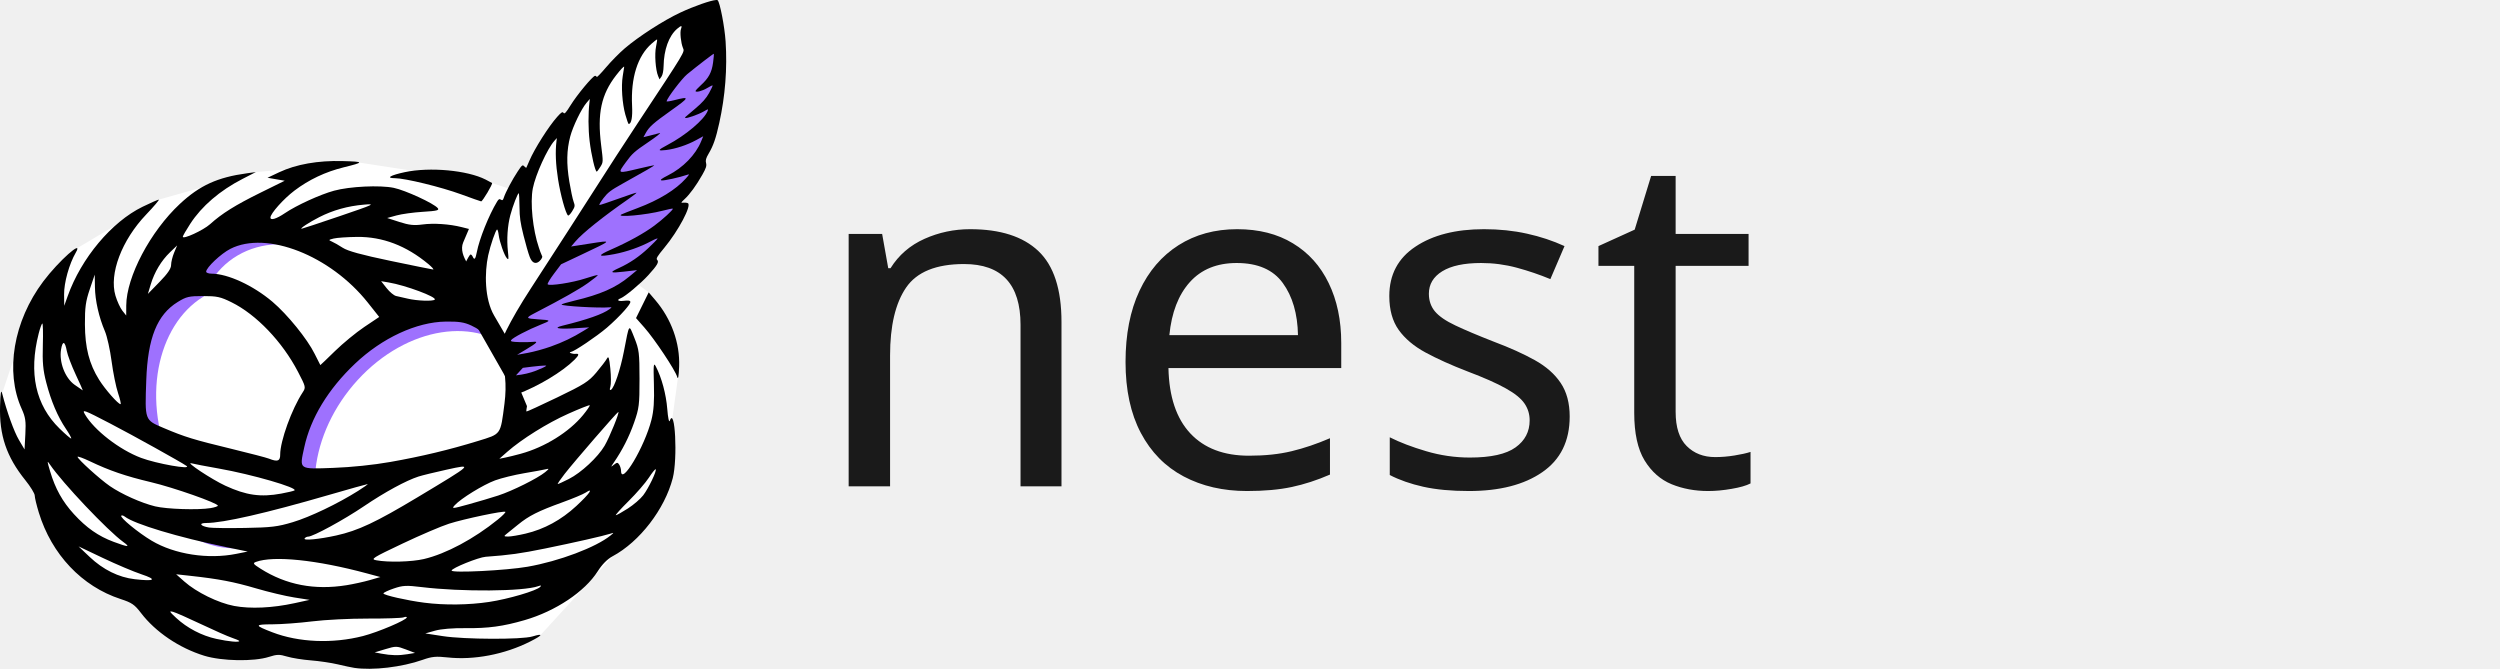
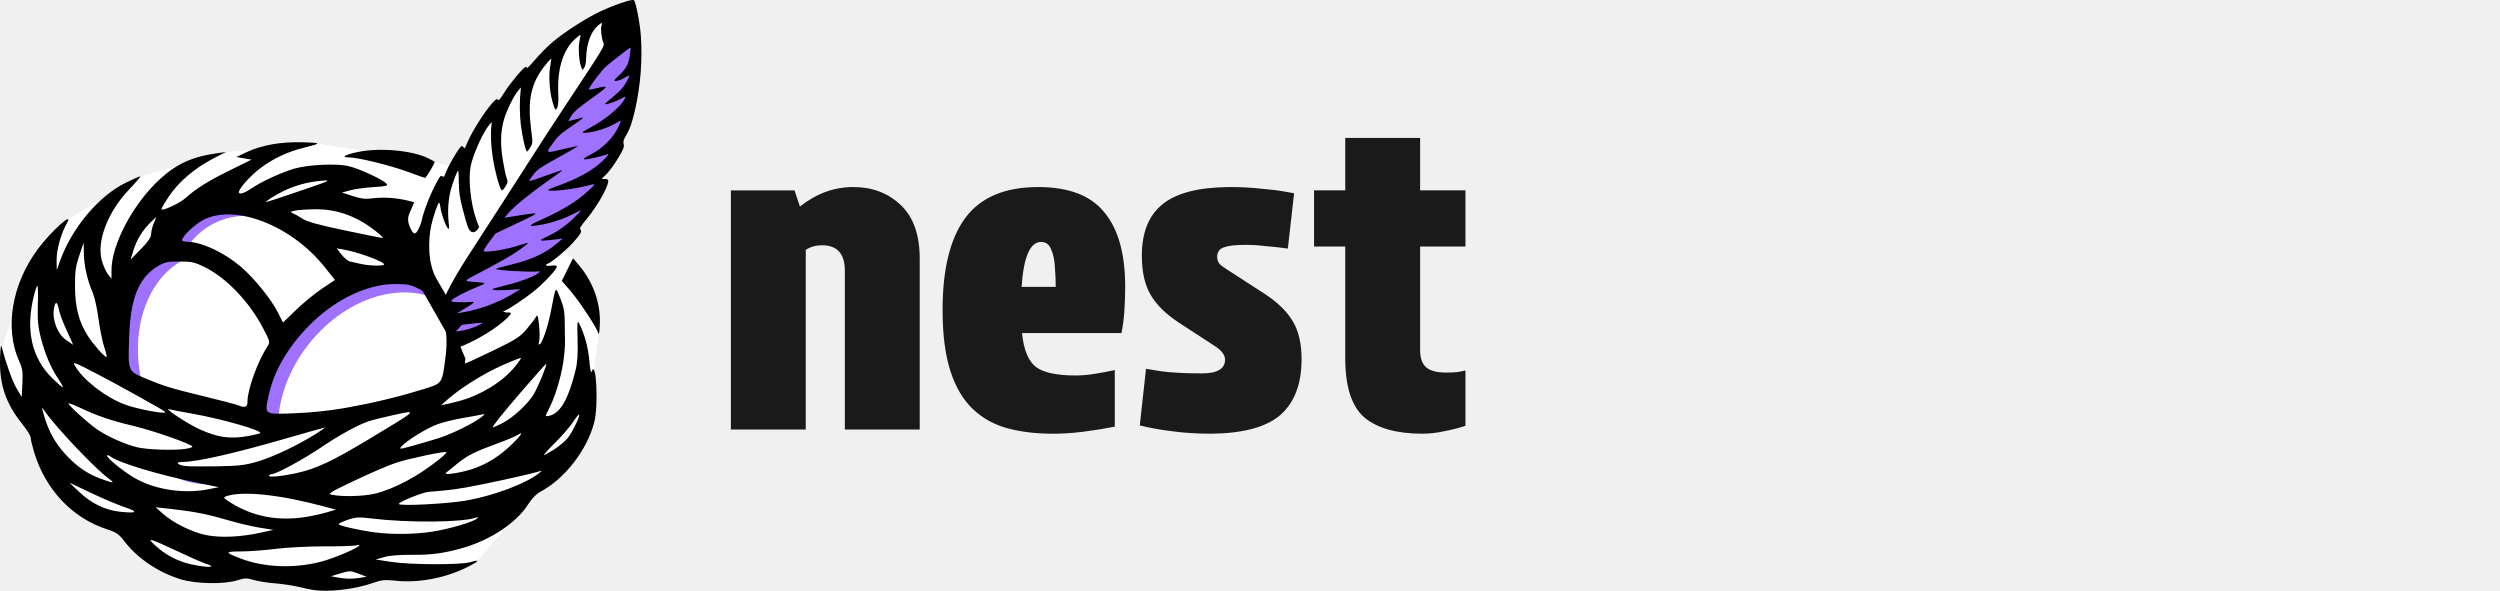
- <svg xmlns="http://www.w3.org/2000/svg" width="339.548mm" height="90.835mm" viewBox="0 0 339.548 90.835" version="1.1" id="svg1">
+ <svg xmlns="http://www.w3.org/2000/svg" width="384.417mm" height="90.835mm" viewBox="0 0 384.417 90.835" version="1.1" id="svg1">
  <defs id="defs1" />
  <g id="layer1" transform="translate(-76.99375,-122.7667)">
-     <path style="fill:#ffffff;fill-opacity:1;stroke-width:0.265" d="m 146.22,148.43 -2.395,-0.804 -18.056,-2.776 -14.029,1.291 -13.179,3.74 -11.092,6.597 -8.654,15.139 -1.529,4.591 1.649,7.585 8.729,13.186 0.642,3.472 9.639,5.826 8.258,4.413 9.918,-0.142 10.963,1.708 3.134,0.213 8.342,-1.457 11.835,-1.981 9.812,-10.72 7.083,-12.389 1.018,-6.301 0.759,-5.512 -3.966,-11.631 z" id="path4" />
+     <path style="fill:#ffffff;fill-opacity:1;stroke-width:0.265" d="m 146.22,148.43 -2.395,-0.804 -18.056,-2.776 -14.029,1.291 -13.179,3.74 -11.092,6.597 -8.654,15.139 -1.529,4.591 1.649,7.585 8.729,13.186 0.642,3.472 9.639,5.826 8.258,4.413 9.918,-0.142 10.963,1.708 3.134,0.213 8.342,-1.457 11.835,-1.981 8.581,-10.038 1.232,-0.682 7.083,-12.389 1.018,-6.301 0.759,-5.512 -3.966,-11.631 z" id="path4" />
    <ellipse style="fill:#9e71fe;fill-opacity:1;stroke-width:0.353" id="ellipse8" cx="-206.297" cy="2.2" rx="17.868" ry="13.665" transform="matrix(-0.5516262,-0.8340914,0.8627444,-0.5056403,0,0)" />
    <ellipse style="fill:#ffffff;stroke-width:0.353" id="ellipse7" cx="-209.248" cy="4.293" rx="17.868" ry="13.665" transform="matrix(-0.5516262,-0.8340914,0.8627444,-0.5056403,0,0)" />
    <ellipse style="fill:#9e71fe;fill-opacity:1;stroke-width:0.353" id="ellipse6" cx="-194.872" cy="65.679" rx="17.868" ry="13.665" transform="matrix(-0.2153438,-0.9765383,0.9867684,-0.1621362,0,0)" />
    <ellipse style="fill:#ffffff;stroke-width:0.353" id="ellipse5" cx="-195.223" cy="71.128" rx="17.868" ry="13.665" transform="matrix(-0.2153438,-0.9765383,0.9867684,-0.1621362,0,0)" />
    <ellipse style="fill:#9e71fe;fill-opacity:1;stroke-width:0.353" id="ellipse3" cx="-32.418" cy="221.742" rx="17.868" ry="13.665" transform="matrix(0.6760208,-0.7368825,0.6991861,0.7149397,0,0)" />
    <rect style="fill:#ffffff;fill-opacity:1;stroke-width:0.265" id="rect5" width="8.671" height="11.019" x="116.294" y="187.087" ry="0.6" />
    <ellipse style="fill:#ffffff;stroke-width:0.353" id="path3" cx="-32.166" cy="224.391" rx="17.868" ry="13.665" transform="matrix(0.6760208,-0.7368825,0.6991861,0.7149397,0,0)" />
    <g id="g9" transform="matrix(1.229888,-0.1451467,0.1451492,1.229909,84.03144,-40.79137)">
      <path style="fill:#ffffff;fill-opacity:1;stroke-width:0.265" d="m 55.984,141.621 -26.513,36.336 -0.066,-1.575 -2.764,-10.823 0.695,1.699 3.32,-7.413 2.162,-2.317 5.56,-6.255 4.633,-4.17 6.023,-4.247 5.251,-1.467 z" id="path6" />
      <g id="g8">
        <path style="fill:#9e71fe;fill-opacity:1;stroke-width:0.265" d="m 56.359,143.992 -6.108,4.805 -14.823,17.918 -6.496,8.199 1.366,4.109 1.872,-0.255 3.013,-2.036 4.642,-3.013 2.932,-1.955 -2.118,-1.14 4.398,-1.71 1.14,-1.71 3.665,-4.479 0.326,-1.303 -2.036,-0.244 3.013,-1.385 1.873,-2.606 1.873,-3.583 1.547,-7.004 z" id="path7" />
-         <path id="path8" style="fill:#000000;stroke-width:0.5" d="m 56.874,139.697 c -0.574,-0.035 -2.455,0.377 -4.079,0.915 -1.906,0.631 -4.843,2.069 -6.508,3.186 -0.632,0.424 -1.659,1.248 -2.282,1.831 -0.623,0.583 -1.132,0.994 -1.132,0.915 0,-0.079 -0.074,-0.144 -0.165,-0.144 -0.268,7.4e-4 -2.203,1.839 -3.028,2.877 -0.603,0.758 -0.786,0.916 -0.876,0.755 -0.095,-0.17 -0.22,-0.111 -0.737,0.344 -1.047,0.922 -2.901,3.203 -3.596,4.424 -0.207,0.364 -0.396,0.687 -0.421,0.718 -0.024,0.031 -0.12,-0.049 -0.214,-0.177 -0.156,-0.213 -0.223,-0.173 -0.772,0.472 -0.69,0.811 -1.601,2.126 -1.842,2.657 -0.134,0.295 -0.2,0.334 -0.355,0.205 -0.153,-0.127 -0.239,-0.094 -0.443,0.166 -1.065,1.362 -2.411,3.833 -2.857,5.246 -0.235,0.747 -0.368,0.861 -0.503,0.436 -0.046,-0.146 -0.138,-0.265 -0.203,-0.265 -0.198,0 -1.305,1.796 -2.133,3.461 l 5.766,13.642 c 0.463,-0.238 0.387,-0.292 -0.888,-0.627 -0.494,-0.13 -0.875,-0.26 -0.845,-0.29 0.03,-0.03 0.653,-0.199 1.386,-0.377 2.358,-0.571 5.208,-1.855 6.674,-3.006 0.567,-0.446 0.625,-0.631 0.198,-0.634 -0.353,-0.002 -0.832,-0.256 -0.496,-0.263 0.383,-0.008 2.989,-1.348 4.233,-2.177 0.691,-0.461 1.663,-1.21 2.159,-1.665 0.987,-0.906 0.986,-1.048 -0.009,-1.051 -0.6,-0.002 -0.757,-0.188 -0.265,-0.314 0.505,-0.129 2.368,-1.345 3.306,-2.16 1.115,-0.968 1.369,-1.309 1.162,-1.56 -0.122,-0.147 0.064,-0.389 0.936,-1.218 1.762,-1.676 3.563,-4.288 3.14,-4.556 -0.097,-0.062 -0.32,-0.113 -0.495,-0.114 -0.289,-0.002 -0.272,-0.035 0.198,-0.378 0.637,-0.464 1.429,-1.321 2.237,-2.418 0.486,-0.66 0.604,-0.919 0.558,-1.228 -0.044,-0.297 0.052,-0.535 0.395,-0.984 0.616,-0.807 0.988,-1.574 1.553,-3.196 1.001,-2.876 1.588,-5.844 1.743,-8.817 0.084,-1.619 -0.119,-4.369 -0.339,-4.589 -0.024,-0.024 -0.08,-0.038 -0.162,-0.043 z m -4.141,2.401 c 0.067,0.013 0.045,0.117 -0.06,0.313 -0.172,0.321 -0.188,1.519 -0.028,2.077 0.141,0.49 0.328,0.249 -5.908,7.628 -4.056,4.8 -5.822,7.083 -13.719,16.575 -11.757,14.132 3.887,5.322 -7.885,1.72 -6.196,-1.896 1.474,-3.711 1.546,-3.439 0.019,0.073 0.133,0.93 0.253,1.906 0.12,0.976 0.31,2.271 0.528,2.844 l 0.29,0.764 c 0.519,0.84 1.885,1.51 1.926,1.115 l -1.039,-2.396 c -0.836,-1.93 -0.496,-4.799 0.13,-6.628 0.366,-1.069 1.152,-2.699 1.301,-2.699 0.057,0 0.104,0.271 0.104,0.603 0,0.765 0.353,2.333 0.598,2.656 0.167,0.22 0.188,0.14 0.196,-0.745 0.012,-1.32 0.283,-2.776 0.727,-3.905 0.386,-0.981 1.118,-2.363 1.205,-2.276 0.029,0.029 -0.015,0.692 -0.098,1.473 -0.125,1.185 -0.114,1.709 0.069,3.164 0.12,0.959 0.301,2.056 0.402,2.438 0.363,1.421 1.374,0.363 1.372,0.122 l -0.155,-0.552 -0.1,-0.463 c -0.438,-2.026 -0.39,-5.02 0.104,-6.548 0.472,-1.457 2.079,-4.114 2.961,-4.895 l 0.299,-0.265 -0.08,0.331 c -0.279,1.154 -0.382,2.503 -0.319,4.167 0.065,1.722 0.385,3.827 0.619,4.077 0.056,0.059 0.284,-0.123 0.507,-0.406 0.372,-0.47 0.395,-0.557 0.279,-1.034 -0.07,-0.286 -0.162,-1.295 -0.206,-2.241 -0.091,-2.001 0.11,-3.448 0.68,-4.896 0.416,-1.057 1.56,-2.852 2.19,-3.439 l 0.426,-0.397 -0.078,0.331 c -0.3,1.271 -0.487,2.909 -0.487,4.258 0,1.507 0.214,3.415 0.383,3.415 0.044,0 0.249,-0.212 0.456,-0.472 0.376,-0.471 0.376,-0.476 0.363,-2.348 -0.025,-3.509 0.66,-5.521 2.527,-7.418 0.595,-0.604 1.026,-0.957 0.987,-0.808 -0.038,0.146 -0.163,0.592 -0.278,0.992 -0.311,1.083 -0.403,2.962 -0.208,4.216 0.092,0.591 0.204,1.073 0.25,1.071 0.302,-0.015 0.513,-0.705 0.598,-1.951 0.209,-3.06 1.239,-5.352 2.927,-6.513 0.316,-0.217 0.605,-0.395 0.642,-0.395 0.038,0 -0.05,0.342 -0.194,0.761 -0.278,0.805 -0.361,2.546 -0.156,3.251 l 0.109,0.374 0.25,-0.276 c 0.15,-0.165 0.295,-0.608 0.362,-1.101 0.244,-1.801 0.96,-3.23 1.954,-3.901 0.251,-0.169 0.407,-0.247 0.474,-0.235 z m 3.203,3.431 c 0.018,0.018 -0.072,0.445 -0.2,0.948 -0.266,1.046 -0.681,1.636 -1.621,2.306 -0.356,0.254 -0.649,0.506 -0.653,0.56 -0.012,0.189 0.724,0.092 1.303,-0.171 0.32,-0.145 0.603,-0.243 0.628,-0.217 0.026,0.026 -0.193,0.381 -0.485,0.789 -0.38,0.53 -0.862,0.96 -1.687,1.502 -1.386,0.911 -1.278,0.83 -1.21,0.897 0.102,0.101 1.449,-0.198 2.047,-0.455 0.565,-0.242 0.587,-0.243 0.464,-0.013 -0.486,0.908 -2.701,2.37 -4.837,3.192 -1.128,0.434 -1.163,0.528 -0.192,0.526 1.048,-0.003 2.361,-0.272 3.425,-0.701 l 0.802,-0.323 -0.298,0.535 c -0.773,1.393 -2.306,2.634 -4.042,3.271 -0.749,0.275 -0.955,0.398 -0.78,0.467 0.215,0.085 2.043,-0.094 2.872,-0.281 0.293,-0.066 0.272,-0.023 -0.188,0.383 -1.24,1.097 -3.206,2.005 -5.633,2.603 -0.91,0.224 -1.743,0.444 -1.852,0.489 -0.699,0.288 2.714,0.381 4.531,0.123 0.637,-0.09 1.155,-0.131 1.152,-0.09 -0.01,0.152 -1.217,1.022 -2.224,1.602 -1.214,0.7 -3.032,1.442 -5.028,2.052 -1.655,0.505 -1.567,0.67 0.291,0.542 1.363,-0.094 2.925,-0.444 4.156,-0.932 0.456,-0.181 0.792,-0.268 0.746,-0.193 -0.046,0.074 -0.551,0.482 -1.123,0.905 -1.092,0.81 -2.214,1.393 -3.428,1.783 -1.173,0.377 -1.085,0.465 0.469,0.468 l 1.449,0.003 -0.91,0.589 c -1.636,1.06 -3.394,1.597 -6.333,1.935 -0.782,0.09 -1.422,0.204 -1.422,0.253 0,0.175 4.056,0.891 5.226,0.923 0.236,0.006 0.229,0.028 -0.066,0.199 -0.784,0.454 -2.562,0.852 -5.341,1.195 -1.086,0.134 -0.51,0.334 1.255,0.434 l 1.639,0.093 -0.661,0.308 c -1.253,0.584 -2.385,0.971 -3.77,1.288 v -5.2e-4 c -0.764,0.175 -1.925,0.352 -2.58,0.393 l -1.191,0.074 1.055,-0.475 c 1.305,-0.587 1.47,-0.733 0.829,-0.733 -0.266,0 -0.934,-0.067 -1.484,-0.149 -0.811,-0.121 -0.972,-0.183 -0.853,-0.326 0.197,-0.237 2,-0.924 3.411,-1.299 1.232,-0.327 1.224,-0.348 -0.245,-0.619 -1.315,-0.242 -1.338,-0.307 -0.249,-0.718 3.295,-1.245 5.092,-1.997 6.179,-2.59 0.679,-0.37 1.205,-0.702 1.168,-0.738 -0.036,-0.036 -0.674,0.058 -1.418,0.21 -1.425,0.291 -4.012,0.383 -4.157,0.148 -0.043,-0.07 0.325,-0.55 0.819,-1.066 l 0.898,-0.938 2.315,-0.778 c 3.648,-1.226 3.624,-1.203 1.124,-1.111 l -2.117,0.079 0.529,-0.49 c 0.908,-0.841 3.333,-2.351 6.379,-3.974 0.525,-0.28 0.934,-0.53 0.908,-0.557 -0.026,-0.026 -0.956,0.166 -2.067,0.427 -1.111,0.261 -2.07,0.458 -2.131,0.437 -0.061,-0.021 0.179,-0.335 0.534,-0.7 0.539,-0.553 0.905,-0.769 2.215,-1.307 2.676,-1.1 3.763,-1.57 3.724,-1.609 -0.021,-0.021 -0.781,0.049 -1.691,0.155 -2.449,0.285 -2.423,0.302 -1.358,-0.853 0.795,-0.862 1.092,-1.071 2.68,-1.89 0.982,-0.506 1.607,-0.892 1.389,-0.857 -0.218,0.035 -0.719,0.103 -1.112,0.152 l -0.714,0.088 0.286,-0.402 c 0.466,-0.654 0.957,-0.998 3.088,-2.162 2.188,-1.195 2.235,-1.308 0.446,-1.068 -0.483,0.065 -0.861,0.072 -0.841,0.018 0.146,-0.395 1.966,-2.278 2.584,-2.674 1.248,-0.799 3.139,-1.925 3.174,-1.89 z m -24.841,31.745 c 1.372,-0.022 2.655,-0.002 2.57,0.083 -0.071,0.071 -0.598,0.249 -1.17,0.395 -0.707,0.181 -1.427,0.261 -2.244,0.251 l 0.844,-0.729 z" />
+         <path id="path8" style="fill:#000000;stroke-width:0.5" d="m 56.874,139.697 c -0.574,-0.035 -2.455,0.377 -4.079,0.915 -1.906,0.631 -4.843,2.069 -6.508,3.186 -0.632,0.424 -1.659,1.248 -2.282,1.831 -0.623,0.583 -1.132,0.994 -1.132,0.915 0,-0.079 -0.074,-0.144 -0.165,-0.144 -0.268,7.4e-4 -2.203,1.839 -3.028,2.877 -0.603,0.758 -0.786,0.916 -0.876,0.755 -0.095,-0.17 -0.22,-0.111 -0.737,0.344 -1.047,0.922 -2.901,3.203 -3.596,4.424 -0.207,0.364 -0.396,0.687 -0.421,0.718 -0.024,0.031 -0.12,-0.049 -0.214,-0.177 -0.156,-0.213 -0.223,-0.173 -0.772,0.472 -0.69,0.811 -1.601,2.126 -1.842,2.657 -0.134,0.295 -0.2,0.334 -0.355,0.205 -0.153,-0.127 -0.239,-0.094 -0.443,0.166 -1.065,1.362 -2.411,3.833 -2.857,5.246 -0.566,1.126 -0.925,1.471 -1.188,1.05 -0.105,-0.168 -0.823,0.917 -1.651,2.581 l 5.766,13.642 c 0.463,-0.238 0.387,-0.292 -0.888,-0.627 -0.494,-0.13 -0.875,-0.26 -0.845,-0.29 0.03,-0.03 0.653,-0.199 1.386,-0.377 2.358,-0.571 5.208,-1.855 6.674,-3.006 0.567,-0.446 0.625,-0.631 0.198,-0.634 -0.353,-0.002 -0.832,-0.256 -0.496,-0.263 0.383,-0.008 2.989,-1.348 4.233,-2.177 0.691,-0.461 1.663,-1.21 2.159,-1.665 0.987,-0.906 0.986,-1.048 -0.009,-1.051 -0.6,-0.002 -0.757,-0.188 -0.265,-0.314 0.505,-0.129 2.368,-1.345 3.306,-2.16 1.115,-0.968 1.369,-1.309 1.162,-1.56 -0.122,-0.147 0.064,-0.389 0.936,-1.218 1.762,-1.676 3.563,-4.288 3.14,-4.556 -0.097,-0.062 -0.32,-0.113 -0.495,-0.114 -0.289,-0.002 -0.272,-0.035 0.198,-0.378 0.637,-0.464 1.429,-1.321 2.237,-2.418 0.486,-0.66 0.604,-0.919 0.558,-1.228 -0.044,-0.297 0.052,-0.535 0.395,-0.984 0.616,-0.807 0.988,-1.574 1.553,-3.196 1.001,-2.876 1.588,-5.844 1.743,-8.817 0.084,-1.619 -0.119,-4.369 -0.339,-4.589 -0.024,-0.024 -0.08,-0.038 -0.162,-0.043 z m -4.141,2.401 c 0.067,0.013 0.045,0.117 -0.06,0.313 -0.172,0.321 -0.188,1.519 -0.028,2.077 0.141,0.49 0.328,0.249 -5.908,7.628 -4.056,4.8 -5.822,7.083 -13.719,16.575 -11.757,14.132 3.887,5.322 -7.885,1.72 -6.196,-1.896 1.474,-3.711 1.546,-3.439 0.019,0.073 0.133,0.93 0.253,1.906 0.12,0.976 0.31,2.271 0.528,2.844 l 0.29,0.764 c 0.519,0.84 1.885,1.51 1.926,1.115 l -1.039,-2.396 c -0.836,-1.93 -0.496,-4.799 0.13,-6.628 0.366,-1.069 1.152,-2.699 1.301,-2.699 0.057,0 0.104,0.271 0.104,0.603 0,0.765 0.353,2.333 0.598,2.656 0.167,0.22 0.188,0.14 0.196,-0.745 0.012,-1.32 0.283,-2.776 0.727,-3.905 0.386,-0.981 1.118,-2.363 1.205,-2.276 0.029,0.029 -0.015,0.692 -0.098,1.473 -0.125,1.185 -0.114,1.709 0.069,3.164 0.12,0.959 0.301,2.056 0.402,2.438 0.363,1.421 1.374,0.363 1.372,0.122 l -0.155,-0.552 -0.1,-0.463 c -0.438,-2.026 -0.39,-5.02 0.104,-6.548 0.472,-1.457 2.079,-4.114 2.961,-4.895 l 0.299,-0.265 -0.08,0.331 c -0.279,1.154 -0.382,2.503 -0.319,4.167 0.065,1.722 0.385,3.827 0.619,4.077 0.056,0.059 0.284,-0.123 0.507,-0.406 0.372,-0.47 0.395,-0.557 0.279,-1.034 -0.07,-0.286 -0.162,-1.295 -0.206,-2.241 -0.091,-2.001 0.11,-3.448 0.68,-4.896 0.416,-1.057 1.56,-2.852 2.19,-3.439 l 0.426,-0.397 -0.078,0.331 c -0.3,1.271 -0.487,2.909 -0.487,4.258 0,1.507 0.214,3.415 0.383,3.415 0.044,0 0.249,-0.212 0.456,-0.472 0.376,-0.471 0.376,-0.476 0.363,-2.348 -0.025,-3.509 0.66,-5.521 2.527,-7.418 0.595,-0.604 1.026,-0.957 0.987,-0.808 -0.038,0.146 -0.163,0.592 -0.278,0.992 -0.311,1.083 -0.403,2.962 -0.208,4.216 0.092,0.591 0.204,1.073 0.25,1.071 0.302,-0.015 0.513,-0.705 0.598,-1.951 0.209,-3.06 1.239,-5.352 2.927,-6.513 0.316,-0.217 0.605,-0.395 0.642,-0.395 0.038,0 -0.05,0.342 -0.194,0.761 -0.278,0.805 -0.361,2.546 -0.156,3.251 l 0.109,0.374 0.25,-0.276 c 0.15,-0.165 0.295,-0.608 0.362,-1.101 0.244,-1.801 0.96,-3.23 1.954,-3.901 0.251,-0.169 0.407,-0.247 0.474,-0.235 z m 3.203,3.431 c 0.018,0.018 -0.072,0.445 -0.2,0.948 -0.266,1.046 -0.681,1.636 -1.621,2.306 -0.356,0.254 -0.649,0.506 -0.653,0.56 -0.012,0.189 0.724,0.092 1.303,-0.171 0.32,-0.145 0.603,-0.243 0.628,-0.217 0.026,0.026 -0.193,0.381 -0.485,0.789 -0.38,0.53 -0.862,0.96 -1.687,1.502 -1.386,0.911 -1.278,0.83 -1.21,0.897 0.102,0.101 1.449,-0.198 2.047,-0.455 0.565,-0.242 0.587,-0.243 0.464,-0.013 -0.486,0.908 -2.701,2.37 -4.837,3.192 -1.128,0.434 -1.163,0.528 -0.192,0.526 1.048,-0.003 2.361,-0.272 3.425,-0.701 l 0.802,-0.323 -0.298,0.535 c -0.773,1.393 -2.306,2.634 -4.042,3.271 -0.749,0.275 -0.955,0.398 -0.78,0.467 0.215,0.085 2.043,-0.094 2.872,-0.281 0.293,-0.066 0.272,-0.023 -0.188,0.383 -1.24,1.097 -3.206,2.005 -5.633,2.603 -0.91,0.224 -1.743,0.444 -1.852,0.489 -0.699,0.288 2.714,0.381 4.531,0.123 0.637,-0.09 1.155,-0.131 1.152,-0.09 -0.01,0.152 -1.217,1.022 -2.224,1.602 -1.214,0.7 -3.032,1.442 -5.028,2.052 -1.655,0.505 -1.567,0.67 0.291,0.542 1.363,-0.094 2.925,-0.444 4.156,-0.932 0.456,-0.181 0.792,-0.268 0.746,-0.193 -0.046,0.074 -0.551,0.482 -1.123,0.905 -1.092,0.81 -2.214,1.393 -3.428,1.783 -1.173,0.377 -1.085,0.465 0.469,0.468 l 1.449,0.003 -0.91,0.589 c -1.636,1.06 -3.394,1.597 -6.333,1.935 -0.782,0.09 -1.422,0.204 -1.422,0.253 0,0.175 4.056,0.891 5.226,0.923 0.236,0.006 0.229,0.028 -0.066,0.199 -0.784,0.454 -2.562,0.852 -5.341,1.195 -1.086,0.134 -0.51,0.334 1.255,0.434 l 1.639,0.093 -0.661,0.308 c -1.253,0.584 -2.385,0.971 -3.77,1.288 v -5.2e-4 c -0.764,0.175 -1.925,0.352 -2.58,0.393 l -1.191,0.074 1.055,-0.475 c 1.305,-0.587 1.47,-0.733 0.829,-0.733 -0.266,0 -0.934,-0.067 -1.484,-0.149 -0.811,-0.121 -0.972,-0.183 -0.853,-0.326 0.197,-0.237 2,-0.924 3.411,-1.299 1.232,-0.327 1.224,-0.348 -0.245,-0.619 -1.315,-0.242 -1.338,-0.307 -0.249,-0.718 3.295,-1.245 5.092,-1.997 6.179,-2.59 0.679,-0.37 1.205,-0.702 1.168,-0.738 -0.036,-0.036 -0.674,0.058 -1.418,0.21 -1.425,0.291 -4.012,0.383 -4.157,0.148 -0.043,-0.07 0.325,-0.55 0.819,-1.066 l 0.898,-0.938 2.315,-0.778 c 3.648,-1.226 3.624,-1.203 1.124,-1.111 l -2.117,0.079 0.529,-0.49 c 0.908,-0.841 3.333,-2.351 6.379,-3.974 0.525,-0.28 0.934,-0.53 0.908,-0.557 -0.026,-0.026 -0.956,0.166 -2.067,0.427 -1.111,0.261 -2.07,0.458 -2.131,0.437 -0.061,-0.021 0.179,-0.335 0.534,-0.7 0.539,-0.553 0.905,-0.769 2.215,-1.307 2.676,-1.1 3.763,-1.57 3.724,-1.609 -0.021,-0.021 -0.781,0.049 -1.691,0.155 -2.449,0.285 -2.423,0.302 -1.358,-0.853 0.795,-0.862 1.092,-1.071 2.68,-1.89 0.982,-0.506 1.607,-0.892 1.389,-0.857 -0.218,0.035 -0.719,0.103 -1.112,0.152 l -0.714,0.088 0.286,-0.402 c 0.466,-0.654 0.957,-0.998 3.088,-2.162 2.188,-1.195 2.235,-1.308 0.446,-1.068 -0.483,0.065 -0.861,0.072 -0.841,0.018 0.146,-0.395 1.966,-2.278 2.584,-2.674 1.248,-0.799 3.139,-1.925 3.174,-1.89 z m -24.841,31.745 c 1.372,-0.022 2.655,-0.002 2.57,0.083 -0.071,0.071 -0.598,0.249 -1.17,0.395 -0.707,0.181 -1.427,0.261 -2.244,0.251 l 0.844,-0.729 z" />
      </g>
    </g>
    <path style="fill:#ffffff;fill-opacity:1;stroke-width:0.265" d="m 95.602,179.765 -1.025,-8.088 -6.152,5.696 8.658,15.493 11.62,3.987 5.582,-9.683 z" id="path9" />
-     <path style="fill:#000000" d="m 125.102,213.473 c -0.364,-0.055 -1.376,-0.269 -2.249,-0.477 -0.873,-0.207 -2.507,-0.449 -3.63,-0.536 -1.124,-0.087 -2.582,-0.321 -3.241,-0.52 -1.034,-0.311 -1.37,-0.305 -2.455,0.043 -2.055,0.66 -6.399,0.583 -8.797,-0.156 -3.394,-1.046 -6.62,-3.228 -8.588,-5.807 -0.867,-1.137 -1.249,-1.399 -2.758,-1.89 -5.261,-1.712 -9.378,-6.062 -11.118,-11.746 -0.305,-0.998 -0.555,-2.039 -0.555,-2.314 0,-0.275 -0.575,-1.214 -1.279,-2.087 -2.557,-3.173 -3.552,-6.105 -3.428,-10.104 0.055,-1.79 0.133,-2.249 0.282,-1.674 0.654,2.53 1.615,5.191 2.28,6.316 l 0.761,1.289 0.111,-2.082 c 0.094,-1.758 0.016,-2.292 -0.497,-3.425 -2.286,-5.05 -1.124,-11.921 2.928,-17.311 2.102,-2.796 5.541,-5.846 4.418,-3.918 -0.896,1.538 -1.608,4.094 -1.588,5.696 l 0.019,1.53 0.472,-1.323 c 1.836,-5.152 5.968,-10.079 10.17,-12.128 1.093,-0.533 2.084,-0.969 2.202,-0.97 0.118,-3.4e-4 -0.654,0.911 -1.715,2.024 -3.324,3.487 -5.055,8.062 -4.171,11.022 0.226,0.756 0.646,1.672 0.935,2.035 l 0.524,0.661 0.006,-1.361 c 0.017,-3.892 3.274,-10.062 7.284,-13.8 2.695,-2.512 5.106,-3.611 9.126,-4.16 l 1.191,-0.163 -1.808,0.93 c -3.08,1.583 -5.542,3.697 -7.099,6.093 -0.558,0.859 -1.015,1.652 -1.015,1.761 0,0.405 2.792,-0.88 3.705,-1.705 1.61,-1.455 3.442,-2.599 6.856,-4.282 l 3.285,-1.62 -1.169,-0.202 -1.169,-0.203 1.587,-0.749 c 2.285,-1.079 5.286,-1.608 8.599,-1.517 2.974,0.082 2.987,0.153 0.152,0.852 -2.47,0.609 -4.712,1.67 -6.686,3.165 -1.483,1.123 -3.255,3.112 -3.255,3.652 0,0.432 0.801,0.19 1.964,-0.595 1.596,-1.077 4.772,-2.527 6.678,-3.05 2.128,-0.583 6.219,-0.778 8.106,-0.387 1.571,0.326 5.442,2.109 5.976,2.753 0.247,0.297 -0.105,0.384 -2.018,0.502 -1.274,0.078 -2.888,0.299 -3.585,0.492 l -1.268,0.35 1.665,0.538 c 1.305,0.422 1.979,0.495 3.12,0.341 1.522,-0.206 3.683,-0.061 5.343,0.359 l 0.978,0.247 -0.779,1.83 c -0.787,1.85 1.666,4.23 1.89,4.454 l 1.172,4.466 5.601,13.316 c -0.074,0.364 -0.105,0.692 -0.069,0.729 0.036,0.037 1.922,-0.826 4.19,-1.919 3.642,-1.755 4.26,-2.149 5.295,-3.375 0.644,-0.764 1.294,-1.616 1.444,-1.895 0.218,-0.406 0.31,-0.134 0.461,1.367 0.104,1.031 0.105,2.137 0.003,2.458 -0.12,0.378 -0.088,0.524 0.09,0.413 0.439,-0.271 1.271,-2.745 1.745,-5.187 0.761,-3.922 0.656,-3.787 1.432,-1.852 0.632,1.576 0.69,2.041 0.693,5.556 0.003,3.53 -0.056,4.005 -0.74,5.953 -0.68,1.936 -1.576,3.699 -2.758,5.424 -0.435,0.634 -0.434,0.646 0.027,0.282 0.417,-0.33 0.512,-0.33 0.72,0 0.132,0.209 0.242,0.588 0.244,0.843 0.018,2.07 3.197,-3.266 4.125,-6.923 0.313,-1.234 0.405,-2.548 0.338,-4.815 -0.081,-2.738 -0.049,-3.034 0.263,-2.437 0.784,1.496 1.394,3.765 1.551,5.763 0.095,1.208 0.239,1.892 0.34,1.605 0.719,-2.049 1.089,5.142 0.402,7.799 -1.087,4.203 -4.495,8.628 -8.158,10.594 -0.724,0.388 -1.425,1.096 -2.031,2.05 -1.761,2.77 -5.704,5.404 -9.922,6.629 -2.929,0.851 -4.952,1.126 -8.007,1.091 -1.752,-0.02 -3.349,0.111 -4.164,0.342 l -1.323,0.375 2.381,0.367 c 2.944,0.454 10.709,0.484 12.156,0.048 1.572,-0.474 1.445,-0.193 -0.315,0.695 -3.446,1.739 -7.623,2.541 -11.197,2.149 -1.568,-0.172 -2.13,-0.118 -3.379,0.324 -2.817,0.998 -6.818,1.468 -9.304,1.093 z m 7.241,-1.855 1.024,-0.169 -1.271,-0.483 c -1.206,-0.458 -1.347,-0.46 -2.743,-0.038 l -1.472,0.445 0.926,0.175 c 1.299,0.246 2.348,0.266 3.537,0.07 z m -22.852,-1.789 c 0,-0.061 -0.446,-0.259 -0.992,-0.439 -0.546,-0.18 -2.421,-1.007 -4.167,-1.837 -1.746,-0.83 -3.473,-1.591 -3.836,-1.69 -0.571,-0.155 -0.512,-0.042 0.428,0.83 1.486,1.377 3.48,2.417 5.459,2.847 1.666,0.362 3.109,0.496 3.109,0.289 z m 16.801,-0.675 c 2.061,-0.53 5.953,-2.187 5.953,-2.535 0,-0.096 -0.204,-0.095 -0.453,2.9e-4 -0.249,0.096 -2.429,0.168 -4.845,0.161 -2.415,-0.007 -5.813,0.165 -7.55,0.381 -1.737,0.217 -4.171,0.397 -5.408,0.4 -2.464,0.007 -2.464,0.137 0,1.084 3.581,1.377 8.183,1.567 12.303,0.508 z m -9.303,-4.463 2.055,-0.45 -2.112,-0.332 c -1.162,-0.183 -3.486,-0.737 -5.165,-1.231 -3.022,-0.889 -5.057,-1.279 -8.878,-1.698 l -1.972,-0.217 1.105,0.98 c 1.647,1.461 4.609,2.914 6.772,3.322 2.207,0.416 5.211,0.278 8.196,-0.375 z m 26.435,-0.169 c 2.623,-0.395 6.464,-1.527 6.945,-2.046 0.186,-0.201 0.108,-0.23 -0.264,-0.098 -2.032,0.723 -10.383,0.789 -15.86,0.125 -2.076,-0.252 -2.538,-0.228 -3.77,0.191 -0.772,0.263 -1.404,0.564 -1.404,0.669 0,0.233 3.199,0.96 5.556,1.263 2.752,0.353 6.02,0.315 8.798,-0.104 z m -19.381,-2.27 c 0.946,-0.152 2.37,-0.465 3.166,-0.695 l 1.446,-0.418 -1.843,-0.497 c -6.815,-1.837 -12.663,-2.44 -15.063,-1.555 -0.455,0.168 -0.372,0.285 0.656,0.934 3.462,2.186 7.32,2.925 11.637,2.23 z m -27.837,-1.486 c -1.061,-0.353 -3.417,-1.35 -5.236,-2.215 l -3.307,-1.573 1.504,1.427 c 1.825,1.731 3.942,2.778 6.125,3.029 2.742,0.315 3.095,0.058 0.914,-0.668 z m 52.443,-1.027 c 4.273,-0.745 9.31,-2.644 11.275,-4.25 0.485,-0.396 0.484,-0.403 -0.031,-0.236 -0.941,0.305 -4.931,1.21 -8.857,2.01 -3.368,0.686 -4.819,0.888 -8.077,1.125 -0.98,0.071 -4.622,1.544 -4.627,1.871 -0.005,0.36 7.42,-0.013 10.315,-0.519 z m -14.067,-1.049 c 2.993,-0.706 6.795,-2.739 10.039,-5.369 0.622,-0.504 1.079,-0.97 1.014,-1.034 -0.186,-0.186 -5.57,0.945 -7.655,1.608 -1.044,0.332 -3.889,1.548 -6.322,2.703 -4.083,1.938 -4.357,2.111 -3.572,2.262 1.607,0.309 4.821,0.225 6.495,-0.169 z m -25.489,-0.701 1.543,-0.31 -2.888,-0.595 c -6.55,-1.349 -12.505,-3.141 -13.808,-4.155 -0.185,-0.144 -0.399,-0.2 -0.475,-0.125 -0.231,0.231 2.295,2.311 4.132,3.403 3.111,1.85 7.652,2.554 11.496,1.782 z m -15.345,-1.603 c -2.121,-1.532 -8.278,-8.032 -9.971,-10.527 -0.406,-0.598 -0.404,-0.515 0.025,0.93 0.693,2.337 1.675,4.103 3.225,5.799 1.706,1.866 3.329,3 5.395,3.769 2.006,0.746 2.328,0.753 1.326,0.029 z m 28.914,-0.891 c 2.972,-0.657 5.396,-1.797 11.069,-5.205 7.601,-4.566 7.568,-4.535 3.936,-3.737 -1.599,0.352 -3.325,0.773 -3.834,0.937 -1.685,0.542 -4.592,2.124 -7.408,4.032 -2.704,1.832 -6.922,4.131 -7.58,4.131 -0.18,0 -0.397,0.114 -0.483,0.253 -0.192,0.31 1.977,0.103 4.301,-0.411 z m 25.709,-0.252 c 2.543,-0.599 4.852,-1.856 6.908,-3.76 1.797,-1.664 2.428,-2.58 1.24,-1.802 -0.328,0.215 -1.759,0.812 -3.179,1.326 -3.255,1.178 -4.521,1.817 -5.998,3.024 -0.646,0.528 -1.36,1.105 -1.587,1.283 -0.356,0.278 -0.321,0.323 0.249,0.327 0.364,0.002 1.429,-0.176 2.367,-0.398 z m -31.623,-1.552 c 2.355,-0.707 6.123,-2.511 8.883,-4.252 0.8,-0.505 1.383,-0.921 1.294,-0.924 -0.089,-0.003 -2.47,0.664 -5.292,1.483 -8.514,2.472 -14.321,3.799 -16.627,3.801 -1.075,0.001 -0.811,0.425 0.384,0.617 0.437,0.07 2.639,0.095 4.895,0.056 3.553,-0.063 4.417,-0.167 6.463,-0.781 z m 45.509,-1.852 c 0.776,-0.497 1.719,-1.307 2.096,-1.8 0.73,-0.956 1.877,-3.352 1.693,-3.536 -0.06,-0.06 -0.478,0.455 -0.927,1.146 -0.449,0.691 -1.687,2.12 -2.751,3.175 -1.063,1.055 -1.841,1.918 -1.728,1.918 0.113,0 0.841,-0.406 1.617,-0.903 z m -56.669,-0.061 c 0.546,-0.09 0.992,-0.239 0.992,-0.331 0,-0.354 -5.979,-2.455 -9.087,-3.193 -3.457,-0.821 -5.622,-1.563 -8.31,-2.846 -0.909,-0.434 -1.654,-0.701 -1.654,-0.593 0,0.297 3.021,3.033 4.387,3.973 1.591,1.094 4.281,2.299 6.145,2.751 1.581,0.383 5.835,0.519 7.525,0.239 z m 39.092,-1.716 c 1.911,-0.624 5.33,-2.327 6.35,-3.162 0.564,-0.462 0.583,-0.522 0.132,-0.408 -0.291,0.074 -1.622,0.318 -2.958,0.543 -1.336,0.225 -3.122,0.664 -3.969,0.976 -1.614,0.595 -4.66,2.47 -5.476,3.372 -0.458,0.506 -0.379,0.501 1.861,-0.115 1.287,-0.354 3.113,-0.896 4.059,-1.205 z m -29.483,-0.257 c 0.863,-0.16 1.668,-0.351 1.788,-0.425 0.563,-0.347 -5.769,-2.181 -10.273,-2.976 -1.746,-0.308 -3.413,-0.628 -3.704,-0.71 -0.985,-0.28 2.743,2.19 4.595,3.043 2.841,1.309 4.797,1.584 7.594,1.068 z m 39.062,-1.986 c 1.672,-0.847 3.939,-2.955 4.849,-4.507 0.673,-1.149 2.072,-4.594 1.865,-4.594 -0.146,0 -5.926,6.67 -7.28,8.401 -0.598,0.764 -1.021,1.389 -0.94,1.389 0.081,0 0.759,-0.31 1.506,-0.688 z m -51.933,-1.772 c -0.665,-0.48 -7.317,-4.177 -10.354,-5.754 -3.665,-1.904 -3.867,-1.977 -3.44,-1.245 1.25,2.14 4.681,4.8 7.617,5.905 2.091,0.787 6.942,1.647 6.177,1.094 z m 27.671,-0.535 c 4.272,-0.756 7.976,-1.643 11.912,-2.851 3.191,-0.98 3.045,-0.774 3.603,-5.081 0.666,-5.152 -0.952,-8.957 -4.51,-10.603 -0.96,-0.444 -1.685,-0.556 -3.463,-0.533 -3.97,0.051 -8.648,2.222 -12.334,5.723 -3.653,3.47 -6.026,7.381 -6.887,11.351 -0.667,3.071 -0.81,2.97 3.947,2.796 2.478,-0.091 5.456,-0.4 7.734,-0.803 z m -14.949,-1.001 c 0,-1.849 1.572,-6.195 3.061,-8.462 0.439,-0.669 0.424,-0.735 -0.64,-2.78 -2.128,-4.09 -5.656,-7.781 -9.029,-9.446 -1.501,-0.741 -1.98,-0.846 -3.857,-0.846 -1.923,0 -2.277,0.082 -3.445,0.801 -2.807,1.727 -4.076,4.879 -4.278,10.624 -0.194,5.507 -0.236,5.394 2.387,6.506 2.869,1.216 3.991,1.561 9.254,2.838 2.437,0.592 4.7,1.183 5.027,1.315 1.157,0.465 1.522,0.334 1.522,-0.549 z m 32.695,-0.121 c 3.248,-0.889 6.552,-2.944 8.439,-5.247 0.555,-0.677 0.963,-1.278 0.906,-1.334 -0.057,-0.056 -1.374,0.465 -2.927,1.159 -2.834,1.266 -6.314,3.439 -8.289,5.176 l -1.058,0.931 0.794,-0.158 c 0.437,-0.087 1.398,-0.324 2.136,-0.526 z m -61.793,-3.373 c -1.123,-1.664 -2.024,-3.783 -2.674,-6.294 -0.44,-1.697 -0.533,-2.732 -0.463,-5.126 0.049,-1.65 0.014,-2.954 -0.077,-2.897 -0.091,0.057 -0.311,0.671 -0.488,1.364 -1.377,5.391 -0.424,9.727 2.837,12.911 0.814,0.794 1.524,1.4 1.579,1.345 0.055,-0.055 -0.266,-0.641 -0.713,-1.304 z m 7.078,-4.86 c -0.279,-0.827 -0.674,-2.775 -0.879,-4.329 -0.204,-1.554 -0.611,-3.384 -0.903,-4.066 -0.822,-1.917 -1.331,-4.169 -1.359,-6.015 l -0.026,-1.682 -0.673,1.984 c -0.558,1.645 -0.671,2.46 -0.66,4.763 0.015,3.181 0.578,5.382 1.931,7.541 0.818,1.306 2.577,3.307 2.907,3.307 0.093,0 -0.059,-0.676 -0.338,-1.503 z m -5.756,-2.532 c -0.561,-1.201 -1.102,-2.631 -1.203,-3.178 -0.253,-1.369 -0.572,-1.458 -0.782,-0.217 -0.29,1.714 0.539,3.875 1.838,4.796 0.588,0.417 1.091,0.763 1.117,0.769 0.027,0.006 -0.41,-0.97 -0.971,-2.171 z m 35.217,-3.175 c 1.078,-1.055 2.871,-2.529 3.985,-3.276 l 2.025,-1.358 -1.549,-1.95 c -5.099,-6.416 -13.755,-9.803 -18.664,-7.303 -1.28,0.652 -3.291,2.549 -3.291,3.105 0,0.145 0.327,0.265 0.728,0.267 2.216,0.01 5.643,1.591 8.273,3.817 2.038,1.725 4.752,5.074 5.737,7.08 0.407,0.829 0.753,1.514 0.769,1.521 0.016,0.008 0.91,-0.849 1.988,-1.904 z m 13.549,-6.988 c 0.344,-0.344 -3.969,-1.951 -6.263,-2.334 l -1.017,-0.17 0.752,0.951 c 0.414,0.523 0.99,1 1.281,1.06 0.291,0.06 1.005,0.223 1.587,0.361 1.261,0.301 3.413,0.378 3.659,0.132 z m -35.806,-4.705 c 0,-0.381 0.185,-1.135 0.411,-1.676 l 0.411,-0.983 -0.962,0.925 c -1.193,1.147 -2.12,2.691 -2.626,4.373 l -0.387,1.287 1.577,-1.617 c 1.114,-1.142 1.577,-1.821 1.577,-2.31 z m 34.925,-0.137 c -2.999,-2.491 -6.204,-3.712 -9.657,-3.676 -1.31,0.013 -2.738,0.111 -3.175,0.216 -0.716,0.173 -0.742,0.213 -0.265,0.413 0.291,0.122 0.959,0.502 1.484,0.846 0.68,0.445 2.543,0.956 6.482,1.779 3.04,0.635 5.647,1.163 5.792,1.173 0.146,0.01 -0.152,-0.328 -0.661,-0.751 z m -12.039,-6.492 c 4.748,-1.618 4.932,-1.705 3.307,-1.567 -2.196,0.187 -4.214,0.752 -6.072,1.7 -1.384,0.707 -2.687,1.563 -2.395,1.575 0.073,0.003 2.394,-0.766 5.159,-1.708 z m 45.85,21.824 c -0.254,-0.9 -3.061,-5.12 -4.458,-6.702 l -1.132,-1.282 0.861,-1.746 0.861,-1.746 0.891,1.044 c 2.189,2.566 3.362,5.829 3.242,9.023 -0.052,1.377 -0.141,1.852 -0.265,1.41 z m -29.313,-24.78 c -2.734,-1.003 -7.655,-2.204 -9.033,-2.204 -1.277,0 -0.615,-0.4 1.36,-0.821 3.393,-0.724 8.48,-0.256 10.968,1.008 0.443,0.225 0.837,0.435 0.875,0.468 0.129,0.108 -1.303,2.52 -1.482,2.496 -0.097,-0.013 -1.307,-0.439 -2.689,-0.947 z" id="path1" />
-     <text xml:space="preserve" style="font-size:63.961px;font-family:'Protest Strike';-inkscape-font-specification:'Protest Strike';fill:#1a1a1a;stroke-width:0.8" x="186.819" y="188.816" id="text2">
-       <tspan id="tspan1" style="fill:#1a1a1a;stroke-width:0.8" x="186.819" y="188.816">nest</tspan>
-     </text>
+     <path style="fill:#000000" d="m 125.102,213.473 c -0.364,-0.055 -1.376,-0.269 -2.249,-0.477 -0.873,-0.207 -2.507,-0.449 -3.63,-0.536 -1.124,-0.087 -2.582,-0.321 -3.241,-0.52 -1.034,-0.311 -1.37,-0.305 -2.455,0.043 -2.055,0.66 -6.399,0.583 -8.797,-0.156 -3.394,-1.046 -6.62,-3.228 -8.588,-5.807 -0.867,-1.137 -1.249,-1.399 -2.758,-1.89 -5.261,-1.712 -9.378,-6.062 -11.118,-11.746 -0.305,-0.998 -0.555,-2.039 -0.555,-2.314 0,-0.275 -0.575,-1.214 -1.279,-2.087 -2.557,-3.173 -3.552,-6.105 -3.428,-10.104 0.055,-1.79 0.133,-2.249 0.282,-1.674 0.654,2.53 1.615,5.191 2.28,6.316 l 0.761,1.289 0.111,-2.082 c 0.094,-1.758 0.016,-2.292 -0.497,-3.425 -2.286,-5.05 -1.124,-11.921 2.928,-17.311 2.102,-2.796 5.541,-5.846 4.418,-3.918 -0.896,1.538 -1.608,4.094 -1.588,5.696 l 0.019,1.53 0.472,-1.323 c 1.836,-5.152 5.968,-10.079 10.17,-12.128 1.093,-0.533 2.084,-0.969 2.202,-0.97 0.118,-3.4e-4 -0.654,0.911 -1.715,2.024 -3.324,3.487 -5.055,8.062 -4.171,11.022 0.226,0.756 0.646,1.672 0.935,2.035 l 0.524,0.661 0.006,-1.361 c 0.017,-3.892 3.274,-10.062 7.284,-13.8 2.695,-2.512 5.106,-3.611 9.126,-4.16 l 1.191,-0.163 -1.808,0.93 c -3.08,1.583 -5.542,3.697 -7.099,6.093 -0.558,0.859 -1.015,1.652 -1.015,1.761 0,0.405 2.792,-0.88 3.705,-1.705 1.61,-1.455 3.442,-2.599 6.856,-4.282 l 3.285,-1.62 -1.169,-0.202 -1.169,-0.203 1.587,-0.749 c 2.285,-1.079 5.286,-1.608 8.599,-1.517 2.974,0.082 2.987,0.153 0.152,0.852 -2.47,0.609 -4.712,1.67 -6.686,3.165 -1.483,1.123 -3.255,3.112 -3.255,3.652 0,0.432 0.801,0.19 1.964,-0.595 1.596,-1.077 4.772,-2.527 6.678,-3.05 2.128,-0.583 6.219,-0.778 8.106,-0.387 1.571,0.326 5.442,2.109 5.976,2.753 0.247,0.297 -0.105,0.384 -2.018,0.502 -1.274,0.078 -2.888,0.299 -3.585,0.492 l -1.268,0.35 1.665,0.538 c 1.305,0.422 1.979,0.495 3.12,0.341 1.522,-0.206 3.683,-0.061 5.343,0.359 l 0.978,0.247 -0.779,1.83 c -0.787,1.85 1.666,4.23 1.89,4.454 l 1.172,4.466 5.601,13.316 c -0.074,0.364 -0.105,0.692 -0.069,0.729 0.036,0.037 1.922,-0.826 4.19,-1.919 3.642,-1.755 4.26,-2.149 5.295,-3.375 0.644,-0.764 1.294,-1.616 1.444,-1.895 0.218,-0.406 0.31,-0.134 0.461,1.367 0.104,1.031 0.105,2.137 0.003,2.458 -0.12,0.378 -0.088,0.524 0.09,0.413 0.439,-0.271 1.271,-2.745 1.745,-5.187 0.761,-3.922 0.656,-3.787 1.432,-1.852 0.632,1.576 0.69,2.041 0.693,5.556 0.222,3.947 -1.056,8.676 -2.498,11.52 -0.478,0.944 -0.639,1.092 -0.009,0.982 2.039,-0.358 3.197,-3.266 4.125,-6.923 0.313,-1.234 0.405,-2.548 0.338,-4.815 -0.081,-2.738 -0.049,-3.034 0.263,-2.437 0.784,1.496 1.394,3.765 1.551,5.763 0.095,1.208 0.239,1.892 0.34,1.605 0.719,-2.049 1.089,5.142 0.402,7.799 -1.087,4.203 -4.495,8.628 -8.158,10.594 -0.724,0.388 -1.425,1.096 -2.031,2.05 -1.761,2.77 -5.704,5.404 -9.922,6.629 -2.929,0.851 -4.952,1.126 -8.007,1.091 -1.752,-0.02 -3.349,0.111 -4.164,0.342 l -1.323,0.375 2.381,0.367 c 2.944,0.454 10.709,0.484 12.156,0.048 1.572,-0.474 1.445,-0.193 -0.315,0.695 -3.446,1.739 -7.623,2.541 -11.197,2.149 -1.568,-0.172 -2.13,-0.118 -3.379,0.324 -2.817,0.998 -6.818,1.468 -9.304,1.093 z m 7.241,-1.855 1.024,-0.169 -1.271,-0.483 c -1.206,-0.458 -1.347,-0.46 -2.743,-0.038 l -1.472,0.445 0.926,0.175 c 1.299,0.246 2.348,0.266 3.537,0.07 z m -22.852,-1.789 c 0,-0.061 -0.446,-0.259 -0.992,-0.439 -0.546,-0.18 -2.421,-1.007 -4.167,-1.837 -1.746,-0.83 -3.473,-1.591 -3.836,-1.69 -0.571,-0.155 -0.512,-0.042 0.428,0.83 1.486,1.377 3.48,2.417 5.459,2.847 1.666,0.362 3.109,0.496 3.109,0.289 z m 16.801,-0.675 c 2.061,-0.53 5.953,-2.187 5.953,-2.535 0,-0.096 -0.204,-0.095 -0.453,2.9e-4 -0.249,0.096 -2.429,0.168 -4.845,0.161 -2.415,-0.007 -5.813,0.165 -7.55,0.381 -1.737,0.217 -4.171,0.397 -5.408,0.4 -2.464,0.007 -2.464,0.137 0,1.084 3.581,1.377 8.183,1.567 12.303,0.508 z m -9.303,-4.463 2.055,-0.45 -2.112,-0.332 c -1.162,-0.183 -3.486,-0.737 -5.165,-1.231 -3.022,-0.889 -5.057,-1.279 -8.878,-1.698 l -1.972,-0.217 1.105,0.98 c 1.647,1.461 4.609,2.914 6.772,3.322 2.207,0.416 5.211,0.278 8.196,-0.375 z m 26.435,-0.169 c 2.623,-0.395 6.464,-1.527 6.945,-2.046 0.186,-0.201 0.108,-0.23 -0.264,-0.098 -2.032,0.723 -10.383,0.789 -15.86,0.125 -2.076,-0.252 -2.538,-0.228 -3.77,0.191 -0.772,0.263 -1.404,0.564 -1.404,0.669 0,0.233 3.199,0.96 5.556,1.263 2.752,0.353 6.02,0.315 8.798,-0.104 z m -19.381,-2.27 c 0.946,-0.152 2.37,-0.465 3.166,-0.695 l 1.446,-0.418 -1.843,-0.497 c -6.815,-1.837 -12.663,-2.44 -15.063,-1.555 -0.455,0.168 -0.372,0.285 0.656,0.934 3.462,2.186 7.32,2.925 11.637,2.23 z m -27.837,-1.486 c -1.061,-0.353 -3.417,-1.35 -5.236,-2.215 l -3.307,-1.573 1.504,1.427 c 1.825,1.731 3.942,2.778 6.125,3.029 2.742,0.315 3.095,0.058 0.914,-0.668 z m 52.443,-1.027 c 4.273,-0.745 9.31,-2.644 11.275,-4.25 0.485,-0.396 0.484,-0.403 -0.031,-0.236 -0.941,0.305 -4.931,1.21 -8.857,2.01 -3.368,0.686 -4.819,0.888 -8.077,1.125 -0.98,0.071 -4.622,1.544 -4.627,1.871 -0.005,0.36 7.42,-0.013 10.315,-0.519 z m -14.067,-1.049 c 2.993,-0.706 6.795,-2.739 10.039,-5.369 0.622,-0.504 1.079,-0.97 1.014,-1.034 -0.186,-0.186 -5.57,0.945 -7.655,1.608 -1.044,0.332 -3.889,1.548 -6.322,2.703 -4.083,1.938 -4.357,2.111 -3.572,2.262 1.607,0.309 4.821,0.225 6.495,-0.169 z m -25.489,-0.701 1.543,-0.31 -2.888,-0.595 c -6.55,-1.349 -12.505,-3.141 -13.808,-4.155 -0.185,-0.144 -0.399,-0.2 -0.475,-0.125 -0.231,0.231 2.295,2.311 4.132,3.403 3.111,1.85 7.652,2.554 11.496,1.782 z m -15.345,-1.603 c -2.121,-1.532 -8.278,-8.032 -9.971,-10.527 -0.406,-0.598 -0.404,-0.515 0.025,0.93 0.693,2.337 1.675,4.103 3.225,5.799 1.706,1.866 3.329,3 5.395,3.769 2.006,0.746 2.328,0.753 1.326,0.029 z m 28.914,-0.891 c 2.972,-0.657 5.396,-1.797 11.069,-5.205 7.601,-4.566 7.568,-4.535 3.936,-3.737 -1.599,0.352 -3.325,0.773 -3.834,0.937 -1.685,0.542 -4.592,2.124 -7.408,4.032 -2.704,1.832 -6.922,4.131 -7.58,4.131 -0.18,0 -0.397,0.114 -0.483,0.253 -0.192,0.31 1.977,0.103 4.301,-0.411 z m 25.709,-0.252 c 2.543,-0.599 4.852,-1.856 6.908,-3.76 1.797,-1.664 2.428,-2.58 1.24,-1.802 -0.328,0.215 -1.759,0.812 -3.179,1.326 -3.255,1.178 -4.521,1.817 -5.998,3.024 -0.646,0.528 -1.36,1.105 -1.587,1.283 -0.356,0.278 -0.321,0.323 0.249,0.327 0.364,0.002 1.429,-0.176 2.367,-0.398 z m -31.623,-1.552 c 2.355,-0.707 6.123,-2.511 8.883,-4.252 0.8,-0.505 1.383,-0.921 1.294,-0.924 -0.089,-0.003 -2.47,0.664 -5.292,1.483 -8.514,2.472 -14.321,3.799 -16.627,3.801 -1.075,0.001 -0.811,0.425 0.384,0.617 0.437,0.07 2.639,0.095 4.895,0.056 3.553,-0.063 4.417,-0.167 6.463,-0.781 z m 45.509,-1.852 c 0.776,-0.497 1.719,-1.307 2.096,-1.8 0.73,-0.956 1.877,-3.352 1.693,-3.536 -0.06,-0.06 -0.478,0.455 -0.927,1.146 -0.449,0.691 -1.687,2.12 -2.751,3.175 -1.063,1.055 -1.841,1.918 -1.728,1.918 0.113,0 0.841,-0.406 1.617,-0.903 z m -56.669,-0.061 c 0.546,-0.09 0.992,-0.239 0.992,-0.331 0,-0.354 -5.979,-2.455 -9.087,-3.193 -3.457,-0.821 -5.622,-1.563 -8.31,-2.846 -0.909,-0.434 -1.654,-0.701 -1.654,-0.593 0,0.297 3.021,3.033 4.387,3.973 1.591,1.094 4.281,2.299 6.145,2.751 1.581,0.383 5.835,0.519 7.525,0.239 z m 39.092,-1.716 c 1.911,-0.624 5.33,-2.327 6.35,-3.162 0.564,-0.462 0.583,-0.522 0.132,-0.408 -0.291,0.074 -1.622,0.318 -2.958,0.543 -1.336,0.225 -3.122,0.664 -3.969,0.976 -1.614,0.595 -4.66,2.47 -5.476,3.372 -0.458,0.506 -0.379,0.501 1.861,-0.115 1.287,-0.354 3.113,-0.896 4.059,-1.205 z m -29.483,-0.257 c 0.863,-0.16 1.668,-0.351 1.788,-0.425 0.563,-0.347 -5.769,-2.181 -10.273,-2.976 -1.746,-0.308 -3.413,-0.628 -3.704,-0.71 -0.985,-0.28 2.743,2.19 4.595,3.043 2.841,1.309 4.797,1.584 7.594,1.068 z m 39.062,-1.986 c 1.672,-0.847 3.939,-2.955 4.849,-4.507 0.673,-1.149 2.072,-4.594 1.865,-4.594 -0.146,0 -5.926,6.67 -7.28,8.401 -0.598,0.764 -1.021,1.389 -0.94,1.389 0.081,0 0.759,-0.31 1.506,-0.688 z m -51.933,-1.772 c -0.665,-0.48 -7.317,-4.177 -10.354,-5.754 -3.665,-1.904 -3.867,-1.977 -3.44,-1.245 1.25,2.14 4.681,4.8 7.617,5.905 2.091,0.787 6.942,1.647 6.177,1.094 z m 27.671,-0.535 c 4.272,-0.756 7.976,-1.643 11.912,-2.851 3.191,-0.98 3.045,-0.774 3.603,-5.081 0.666,-5.152 -0.952,-8.957 -4.51,-10.603 -0.96,-0.444 -1.685,-0.556 -3.463,-0.533 -3.97,0.051 -8.648,2.222 -12.334,5.723 -3.653,3.47 -6.026,7.381 -6.887,11.351 -0.667,3.071 -0.81,2.97 3.947,2.796 2.478,-0.091 5.456,-0.4 7.734,-0.803 z m -14.949,-1.001 c 0,-1.849 1.572,-6.195 3.061,-8.462 0.439,-0.669 0.424,-0.735 -0.64,-2.78 -2.128,-4.09 -5.656,-7.781 -9.029,-9.446 -1.501,-0.741 -1.98,-0.846 -3.857,-0.846 -1.923,0 -2.277,0.082 -3.445,0.801 -2.807,1.727 -4.076,4.879 -4.278,10.624 -0.194,5.507 -0.236,5.394 2.387,6.506 2.869,1.216 3.991,1.561 9.254,2.838 2.437,0.592 4.7,1.183 5.027,1.315 1.157,0.465 1.522,0.334 1.522,-0.549 z m 32.695,-0.121 c 3.248,-0.889 6.552,-2.944 8.439,-5.247 0.555,-0.677 0.963,-1.278 0.906,-1.334 -0.057,-0.056 -1.374,0.465 -2.927,1.159 -2.834,1.266 -6.314,3.439 -8.289,5.176 l -1.058,0.931 0.794,-0.158 c 0.437,-0.087 1.398,-0.324 2.136,-0.526 z m -61.793,-3.373 c -1.123,-1.664 -2.024,-3.783 -2.674,-6.294 -0.44,-1.697 -0.533,-2.732 -0.463,-5.126 0.049,-1.65 0.014,-2.954 -0.077,-2.897 -0.091,0.057 -0.311,0.671 -0.488,1.364 -1.377,5.391 -0.424,9.727 2.837,12.911 0.814,0.794 1.524,1.4 1.579,1.345 0.055,-0.055 -0.266,-0.641 -0.713,-1.304 z m 7.078,-4.86 c -0.279,-0.827 -0.674,-2.775 -0.879,-4.329 -0.204,-1.554 -0.611,-3.384 -0.903,-4.066 -0.822,-1.917 -1.331,-4.169 -1.359,-6.015 l -0.026,-1.682 -0.673,1.984 c -0.558,1.645 -0.671,2.46 -0.66,4.763 0.015,3.181 0.578,5.382 1.931,7.541 0.818,1.306 2.577,3.307 2.907,3.307 0.093,0 -0.059,-0.676 -0.338,-1.503 z m -5.756,-2.532 c -0.561,-1.201 -1.102,-2.631 -1.203,-3.178 -0.253,-1.369 -0.572,-1.458 -0.782,-0.217 -0.29,1.714 0.539,3.875 1.838,4.796 0.588,0.417 1.091,0.763 1.117,0.769 0.027,0.006 -0.41,-0.97 -0.971,-2.171 z m 35.217,-3.175 c 1.078,-1.055 2.871,-2.529 3.985,-3.276 l 2.025,-1.358 -1.549,-1.95 c -5.099,-6.416 -13.755,-9.803 -18.664,-7.303 -1.28,0.652 -3.291,2.549 -3.291,3.105 0,0.145 0.327,0.265 0.728,0.267 2.216,0.01 5.643,1.591 8.273,3.817 2.038,1.725 4.752,5.074 5.737,7.08 0.407,0.829 0.753,1.514 0.769,1.521 0.016,0.008 0.91,-0.849 1.988,-1.904 z m 13.549,-6.988 c 0.344,-0.344 -3.969,-1.951 -6.263,-2.334 l -1.017,-0.17 0.752,0.951 c 0.414,0.523 0.99,1 1.281,1.06 0.291,0.06 1.005,0.223 1.587,0.361 1.261,0.301 3.413,0.378 3.659,0.132 z m -35.806,-4.705 c 0,-0.381 0.185,-1.135 0.411,-1.676 l 0.411,-0.983 -0.962,0.925 c -1.193,1.147 -2.12,2.691 -2.626,4.373 l -0.387,1.287 1.577,-1.617 c 1.114,-1.142 1.577,-1.821 1.577,-2.31 z m 34.925,-0.137 c -2.999,-2.491 -6.204,-3.712 -9.657,-3.676 -1.31,0.013 -2.738,0.111 -3.175,0.216 -0.716,0.173 -0.742,0.213 -0.265,0.413 0.291,0.122 0.959,0.502 1.484,0.846 0.68,0.445 2.543,0.956 6.482,1.779 3.04,0.635 5.647,1.163 5.792,1.173 0.146,0.01 -0.152,-0.328 -0.661,-0.751 z m -12.039,-6.492 c 4.748,-1.618 4.932,-1.705 3.307,-1.567 -2.196,0.187 -4.214,0.752 -6.072,1.7 -1.384,0.707 -2.687,1.563 -2.395,1.575 0.073,0.003 2.394,-0.766 5.159,-1.708 z m 45.85,21.824 c -0.254,-0.9 -3.061,-5.12 -4.458,-6.702 l -1.132,-1.282 0.861,-1.746 0.861,-1.746 0.891,1.044 c 2.189,2.566 3.362,5.829 3.242,9.023 -0.052,1.377 -0.141,1.852 -0.265,1.41 z m -29.313,-24.78 c -2.734,-1.003 -7.655,-2.204 -9.033,-2.204 -1.277,0 -0.615,-0.4 1.36,-0.821 3.393,-0.724 8.48,-0.256 10.968,1.008 0.443,0.225 0.837,0.435 0.875,0.468 0.129,0.108 -1.303,2.52 -1.482,2.496 -0.097,-0.013 -1.307,-0.439 -2.689,-0.947 z" id="path1" />
+     <path d="m 199.995,154.533 q 3.774,-3.006 8.187,-3.006 4.413,0 7.292,2.75 2.942,2.75 2.942,8.251 v 26.288 h -11.513 v -24.433 q 0,-3.902 -3.518,-3.902 -1.407,0 -2.494,0.704 v 27.631 h -11.513 v -36.777 h 9.786 z m 38.824,34.922 q -3.774,0 -6.908,-0.831 -3.07,-0.831 -5.309,-2.942 -2.239,-2.111 -3.454,-5.82 -1.215,-3.71 -1.215,-9.466 0,-9.338 3.454,-14.071 3.518,-4.797 11.257,-4.797 7.036,0 10.17,3.902 3.198,3.838 3.198,11.449 0,1.791 -0.128,3.71 -0.128,1.855 -0.448,3.39 h -15.287 q 0.384,3.902 2.175,5.245 1.791,1.279 6.012,1.279 1.471,0 3.006,-0.256 1.599,-0.256 3.07,-0.576 v 8.699 q -2.239,0.448 -4.733,0.768 -2.43,0.32 -4.861,0.32 z m -1.727,-29.486 q -2.558,0 -3.006,6.908 h 5.245 q 0,-1.407 -0.128,-3.006 -0.064,-1.599 -0.576,-2.75 -0.448,-1.151 -1.535,-1.151 z m 28.271,18.101 q 0,-1.087 -1.599,-2.111 l -5.501,-3.582 q -3.006,-1.983 -4.349,-4.285 -1.343,-2.303 -1.343,-6.012 0,-5.309 3.134,-7.867 3.134,-2.622 10.298,-2.686 2.686,0 4.925,0.256 2.303,0.192 3.646,0.448 1.407,0.256 1.407,0.256 l -0.959,8.507 q 0,0 -0.959,-0.128 -0.959,-0.128 -2.494,-0.256 -1.471,-0.192 -3.07,-0.192 -2.303,0 -3.326,0.384 -1.023,0.384 -1.023,1.471 0,0.64 0.384,1.087 0.384,0.384 1.215,0.895 l 5.629,3.646 q 3.07,1.983 4.413,4.285 1.343,2.239 1.343,5.82 0,5.692 -3.262,8.571 -3.262,2.814 -10.681,2.878 -3.262,0 -6.012,-0.384 -2.686,-0.32 -4.925,-0.895 l 0.959,-8.699 q 0,0 2.367,0.384 2.367,0.32 6.268,0.32 3.518,0 3.518,-2.111 z m 29.998,-26.032 h 6.972 v 8.635 h -6.972 v 15.926 q 0,1.791 0.895,2.622 0.959,0.831 3.006,0.831 1.023,0 1.791,-0.064 0.768,-0.128 1.279,-0.256 v 8.507 q -1.535,0.512 -3.262,0.831 -1.663,0.384 -3.39,0.384 -5.884,0 -8.89,-2.494 -2.942,-2.558 -2.942,-9.082 v -17.205 h -4.797 v -8.635 h 4.797 v -8.059 h 11.513 z" id="text2" style="font-size:63.961px;font-family:'Protest Strike';-inkscape-font-specification:'Protest Strike';fill:#1a1a1a;stroke-width:0.8" aria-label="nest" />
  </g>
</svg>
